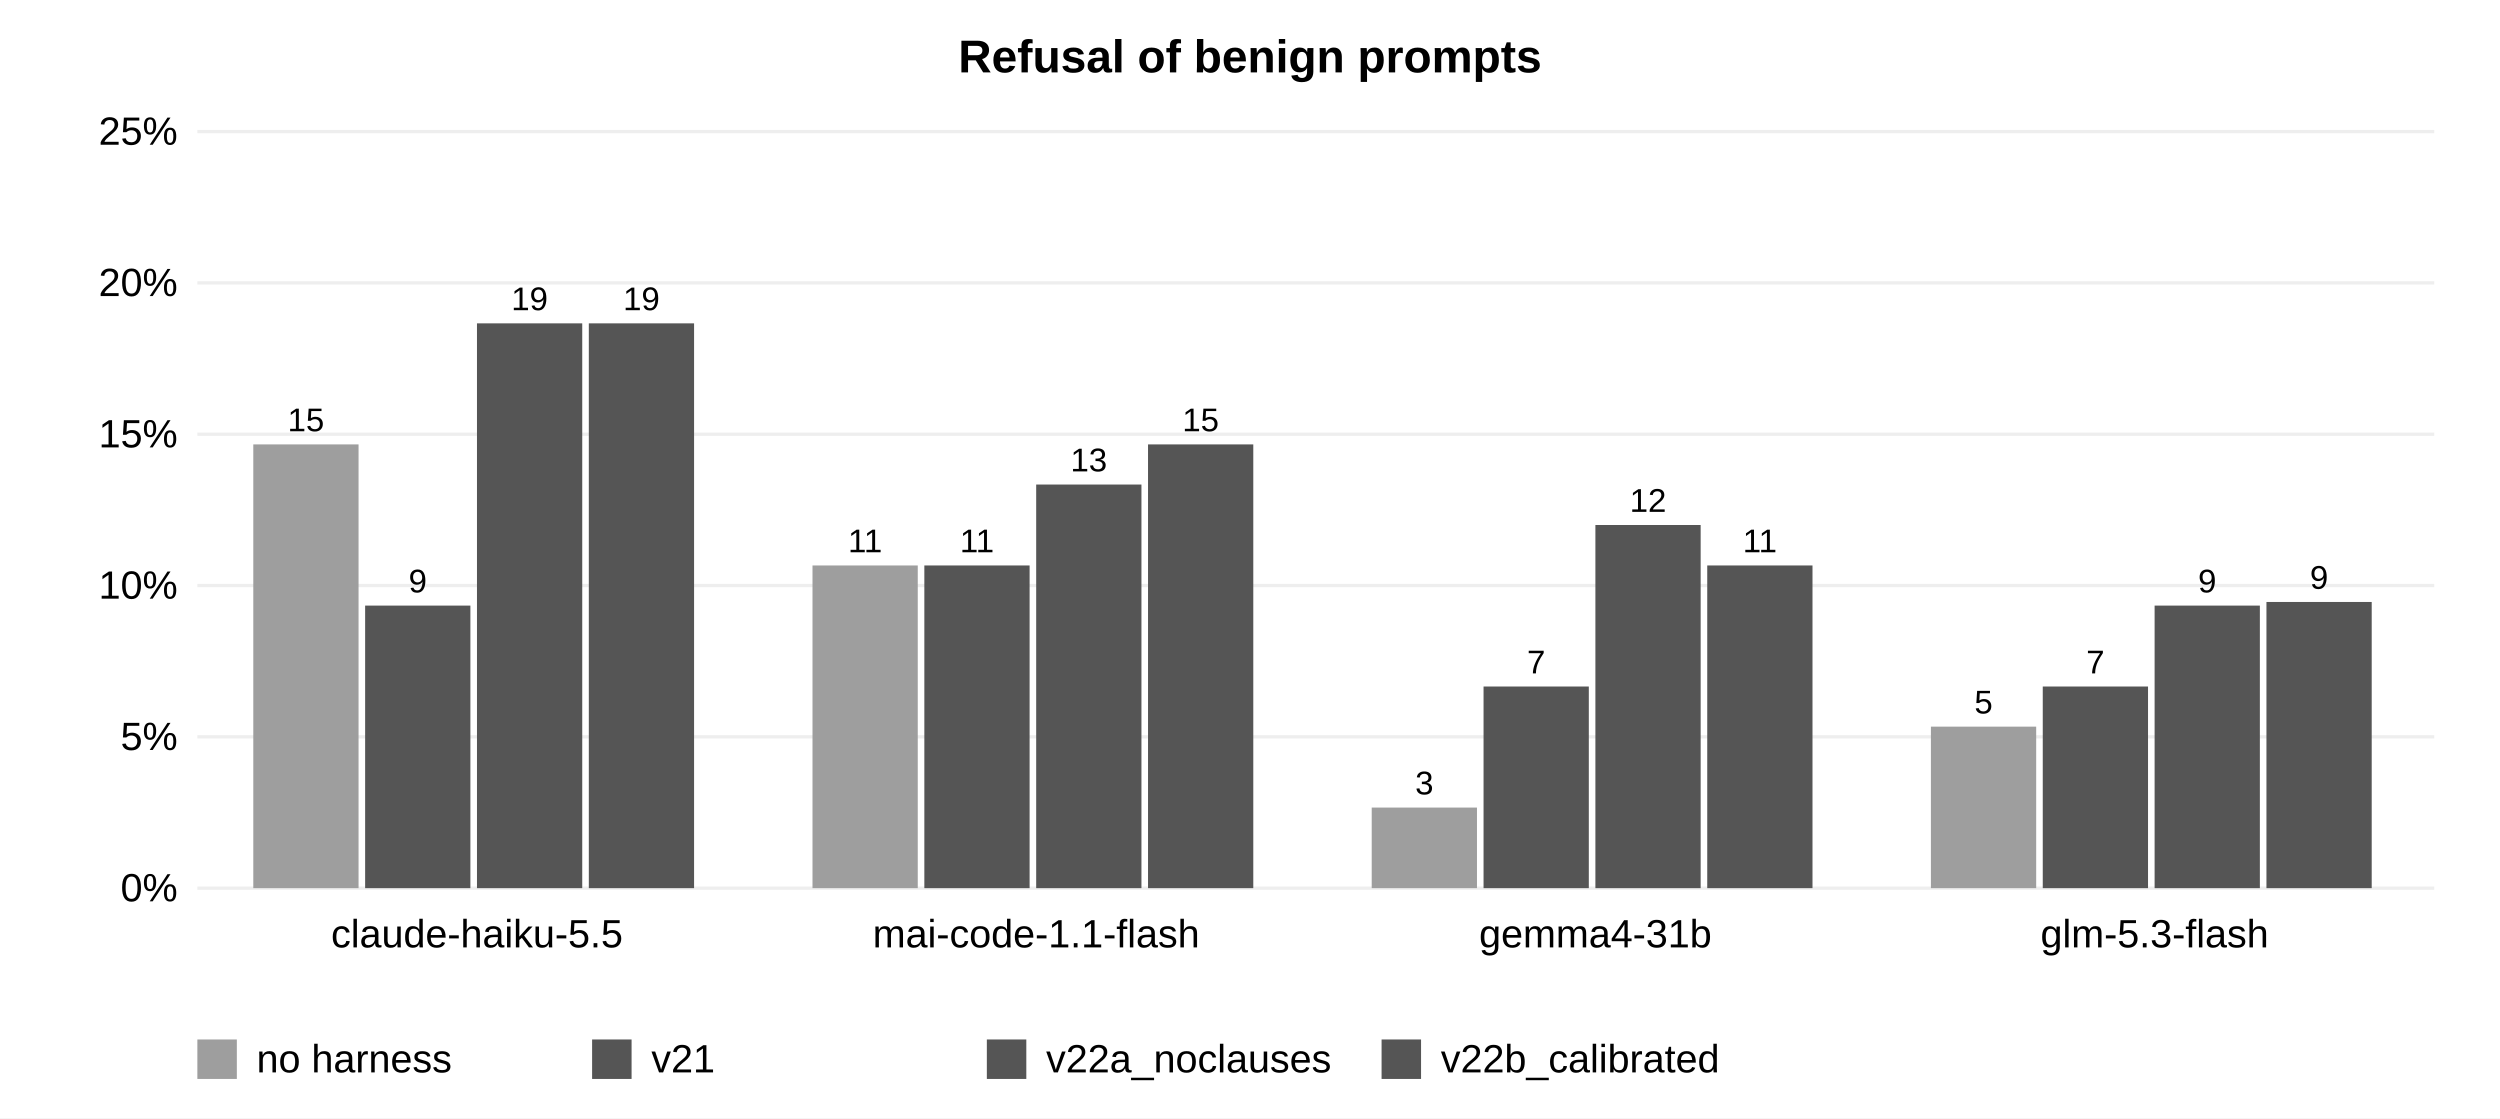
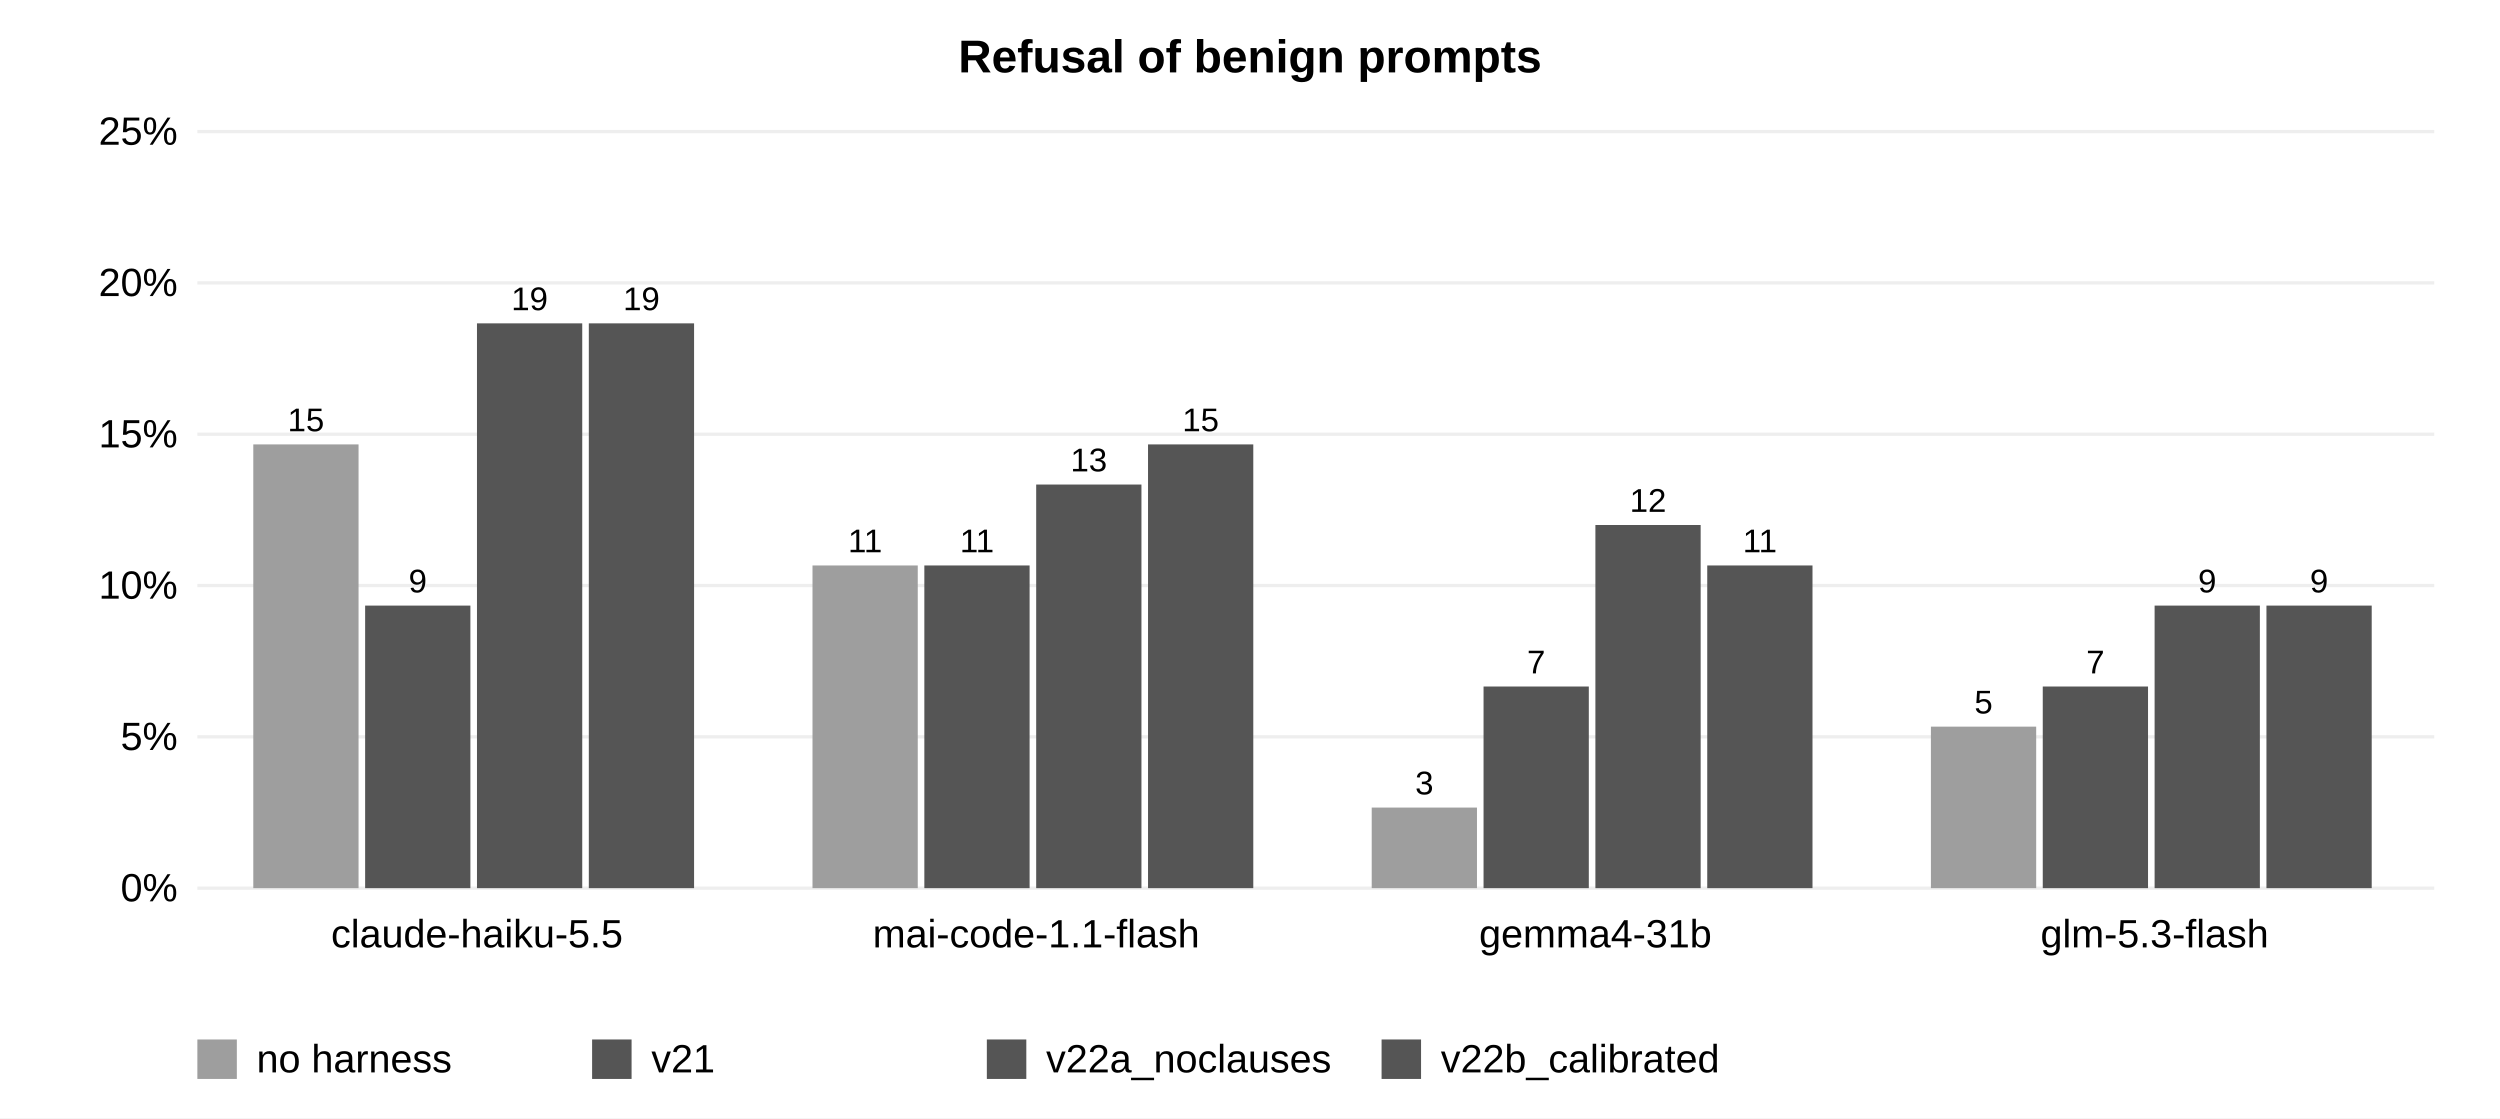
<svg xmlns="http://www.w3.org/2000/svg" width="760" height="340" font-family="Segoe UI,Arial" font-size="12">
  <rect width="760" height="340" fill="white" />
  <text x="380.0" y="22" text-anchor="middle" font-size="14" font-weight="bold">Refusal of benign prompts</text>
  <line x1="60" x2="740" y1="270.0" y2="270.0" stroke="#eee" />
  <text x="54" y="274.0" text-anchor="end">0%</text>
  <line x1="60" x2="740" y1="224.0" y2="224.0" stroke="#eee" />
  <text x="54" y="228.0" text-anchor="end">5%</text>
  <line x1="60" x2="740" y1="178.0" y2="178.0" stroke="#eee" />
  <text x="54" y="182.0" text-anchor="end">10%</text>
  <line x1="60" x2="740" y1="132.0" y2="132.0" stroke="#eee" />
  <text x="54" y="136.0" text-anchor="end">15%</text>
  <line x1="60" x2="740" y1="86.0" y2="86.0" stroke="#eee" />
  <text x="54" y="90.0" text-anchor="end">20%</text>
  <line x1="60" x2="740" y1="40.0" y2="40.0" stroke="#eee" />
  <text x="54" y="44.0" text-anchor="end">25%</text>
  <rect x="77.0" y="135.1" width="32.0" height="134.9" fill="#9e9e9e" />
  <text x="93.0" y="131.1" text-anchor="middle" font-size="10">15</text>
  <rect x="111.0" y="184.1" width="32.0" height="85.9" fill="#555" />
  <text x="127.0" y="180.1" text-anchor="middle" font-size="10">9</text>
  <rect x="145.0" y="98.3" width="32.0" height="171.7" fill="#555" />
  <text x="161.0" y="94.3" text-anchor="middle" font-size="10">19</text>
  <rect x="179.0" y="98.3" width="32.0" height="171.7" fill="#555" />
  <text x="195.0" y="94.3" text-anchor="middle" font-size="10">19</text>
  <text x="145.0" y="288" text-anchor="middle">claude-haiku-5.5</text>
  <rect x="247.0" y="171.9" width="32.0" height="98.1" fill="#9e9e9e" />
  <text x="263.0" y="167.9" text-anchor="middle" font-size="10">11</text>
  <rect x="281.0" y="171.9" width="32.0" height="98.1" fill="#555" />
  <text x="297.0" y="167.9" text-anchor="middle" font-size="10">11</text>
  <rect x="315.0" y="147.3" width="32.0" height="122.7" fill="#555" />
  <text x="331.0" y="143.3" text-anchor="middle" font-size="10">13</text>
  <rect x="349.0" y="135.1" width="32.0" height="134.9" fill="#555" />
  <text x="365.0" y="131.1" text-anchor="middle" font-size="10">15</text>
  <text x="315.0" y="288" text-anchor="middle">mai-code-1.1-flash</text>
  <rect x="417.0" y="245.5" width="32.0" height="24.5" fill="#9e9e9e" />
  <text x="433.0" y="241.5" text-anchor="middle" font-size="10">3</text>
  <rect x="451.0" y="208.7" width="32.0" height="61.3" fill="#555" />
  <text x="467.0" y="204.7" text-anchor="middle" font-size="10">7</text>
  <rect x="485.0" y="159.6" width="32.0" height="110.4" fill="#555" />
  <text x="501.0" y="155.6" text-anchor="middle" font-size="10">12</text>
  <rect x="519.0" y="171.9" width="32.0" height="98.1" fill="#555" />
  <text x="535.0" y="167.9" text-anchor="middle" font-size="10">11</text>
  <text x="485.0" y="288" text-anchor="middle">gemma4-31b</text>
  <rect x="587.0" y="220.9" width="32.0" height="49.1" fill="#9e9e9e" />
  <text x="603.0" y="216.9" text-anchor="middle" font-size="10">5</text>
  <rect x="621.0" y="208.7" width="32.0" height="61.3" fill="#555" />
  <text x="637.0" y="204.7" text-anchor="middle" font-size="10">7</text>
  <rect x="655.0" y="184.1" width="32.0" height="85.9" fill="#555" />
  <text x="671.0" y="180.1" text-anchor="middle" font-size="10">9</text>
-   <rect x="689.0" y="183.0" width="32.0" height="87.0" fill="#555" />
-   <text x="705.0" y="179.0" text-anchor="middle" font-size="10">9</text>
+   <rect x="689.0" y="184.1" width="32.0" height="85.9" fill="#555" />
+   <text x="705.0" y="180.1" text-anchor="middle" font-size="10">9</text>
  <text x="655.0" y="288" text-anchor="middle">glm-5.3-flash</text>
  <rect x="60" y="316" width="12" height="12" fill="#9e9e9e" />
  <text x="78" y="326">no harness</text>
  <rect x="180" y="316" width="12" height="12" fill="#555" />
  <text x="198" y="326">v21</text>
  <rect x="300" y="316" width="12" height="12" fill="#555" />
  <text x="318" y="326">v22a_noclauses</text>
  <rect x="420" y="316" width="12" height="12" fill="#555" />
  <text x="438" y="326">v22b_calibrated</text>
</svg>
